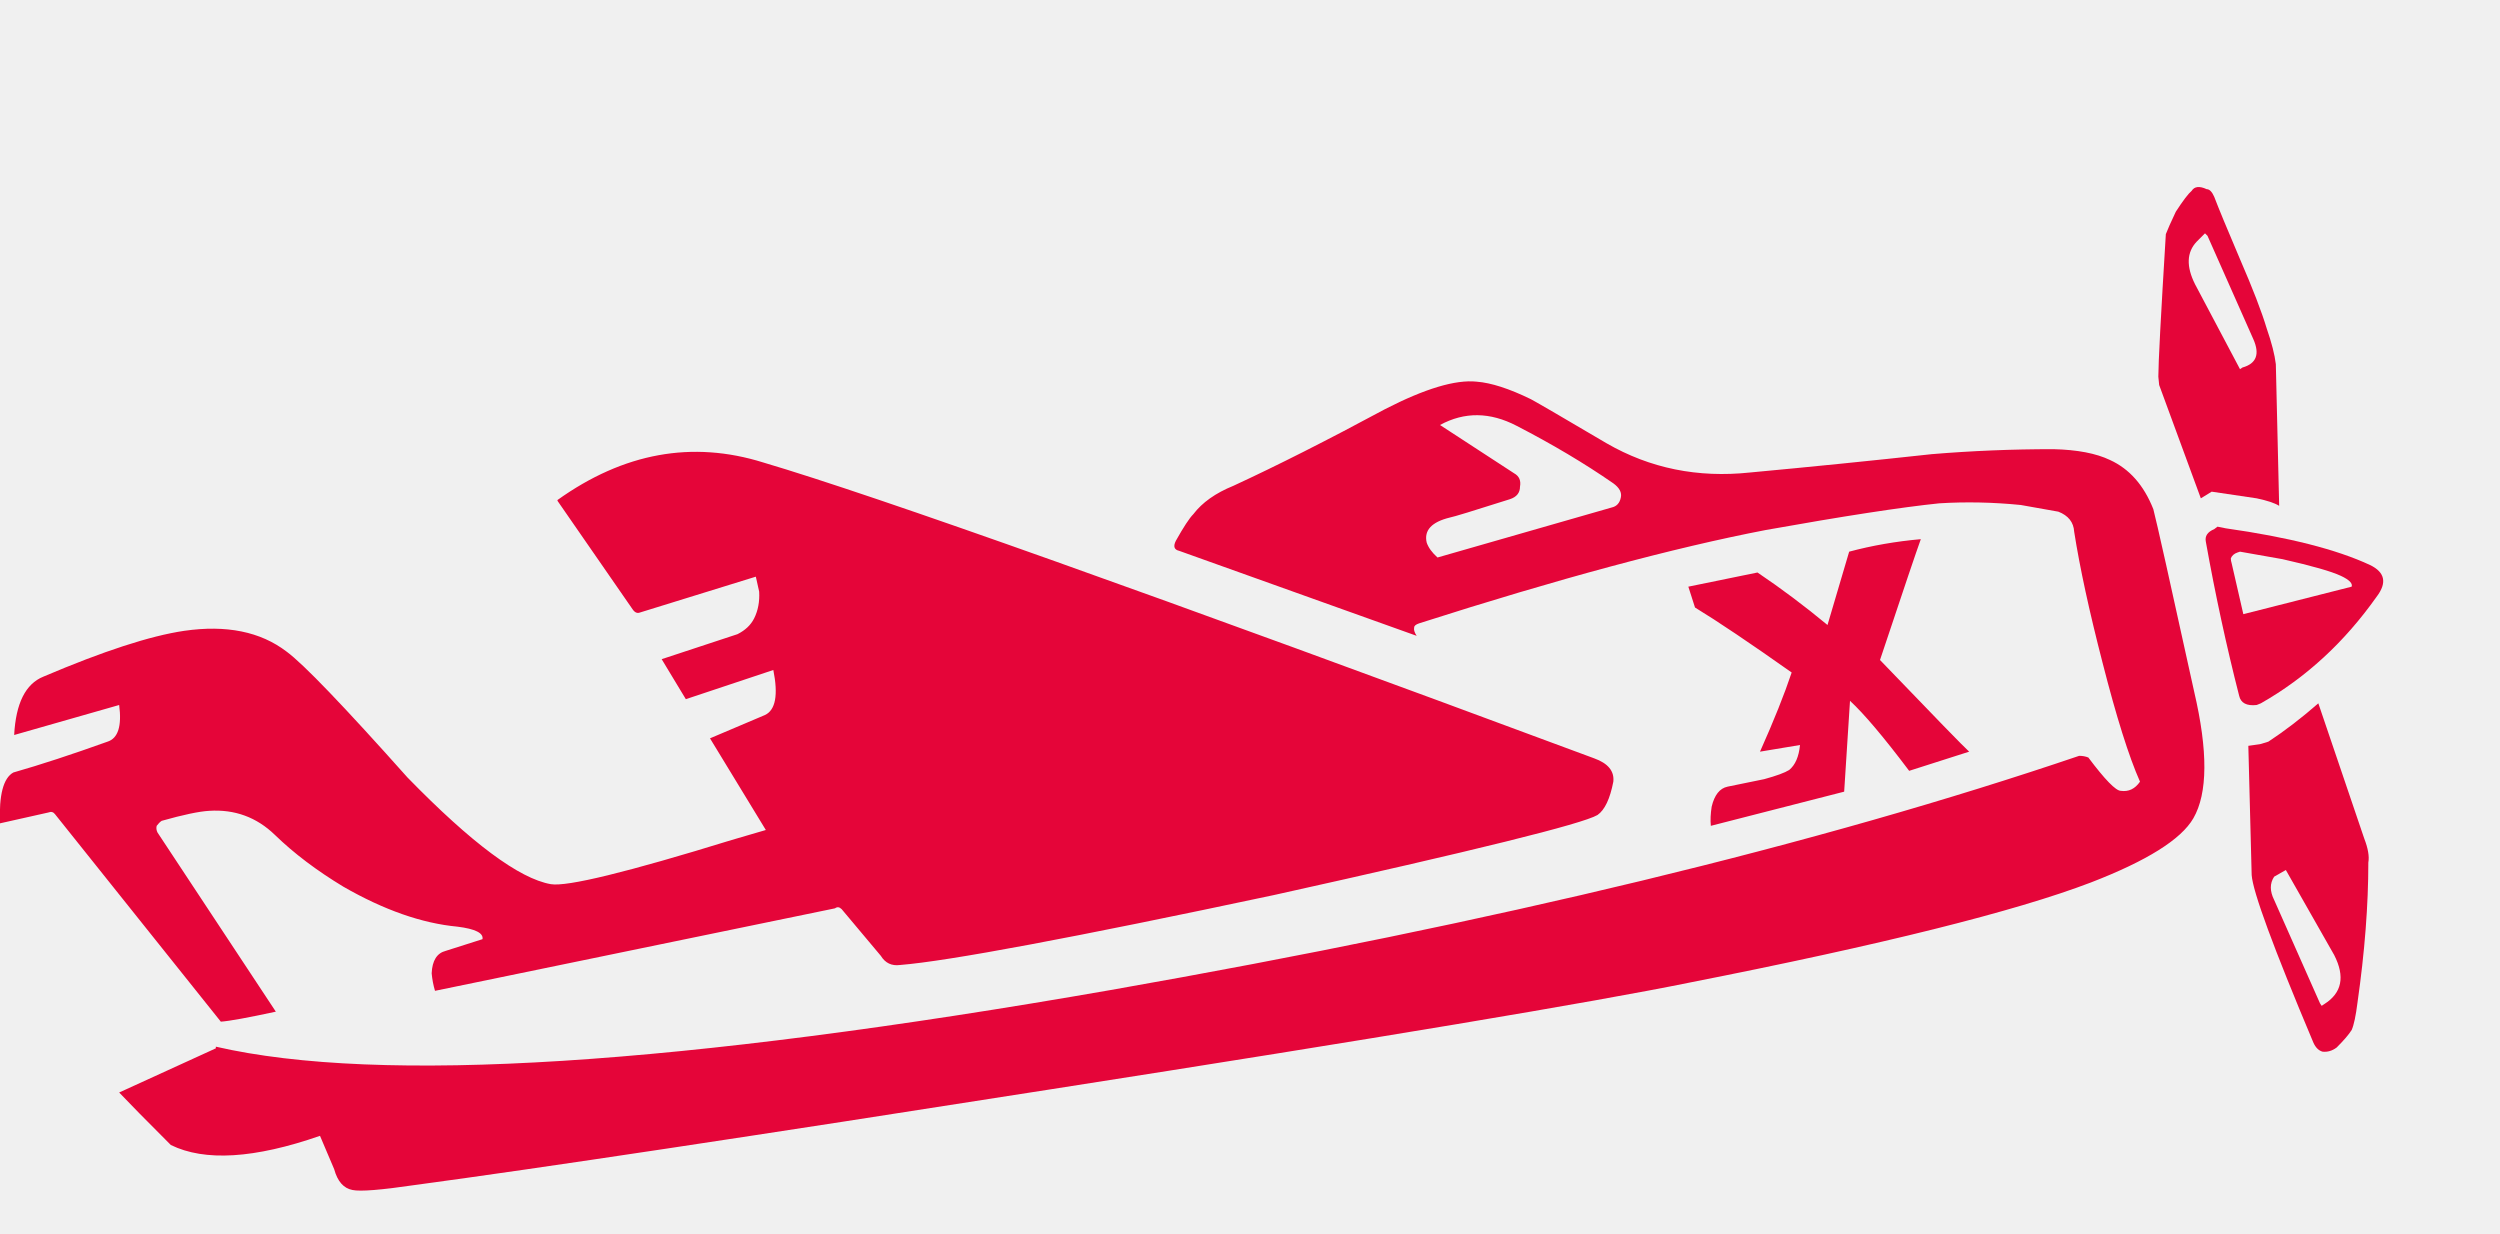
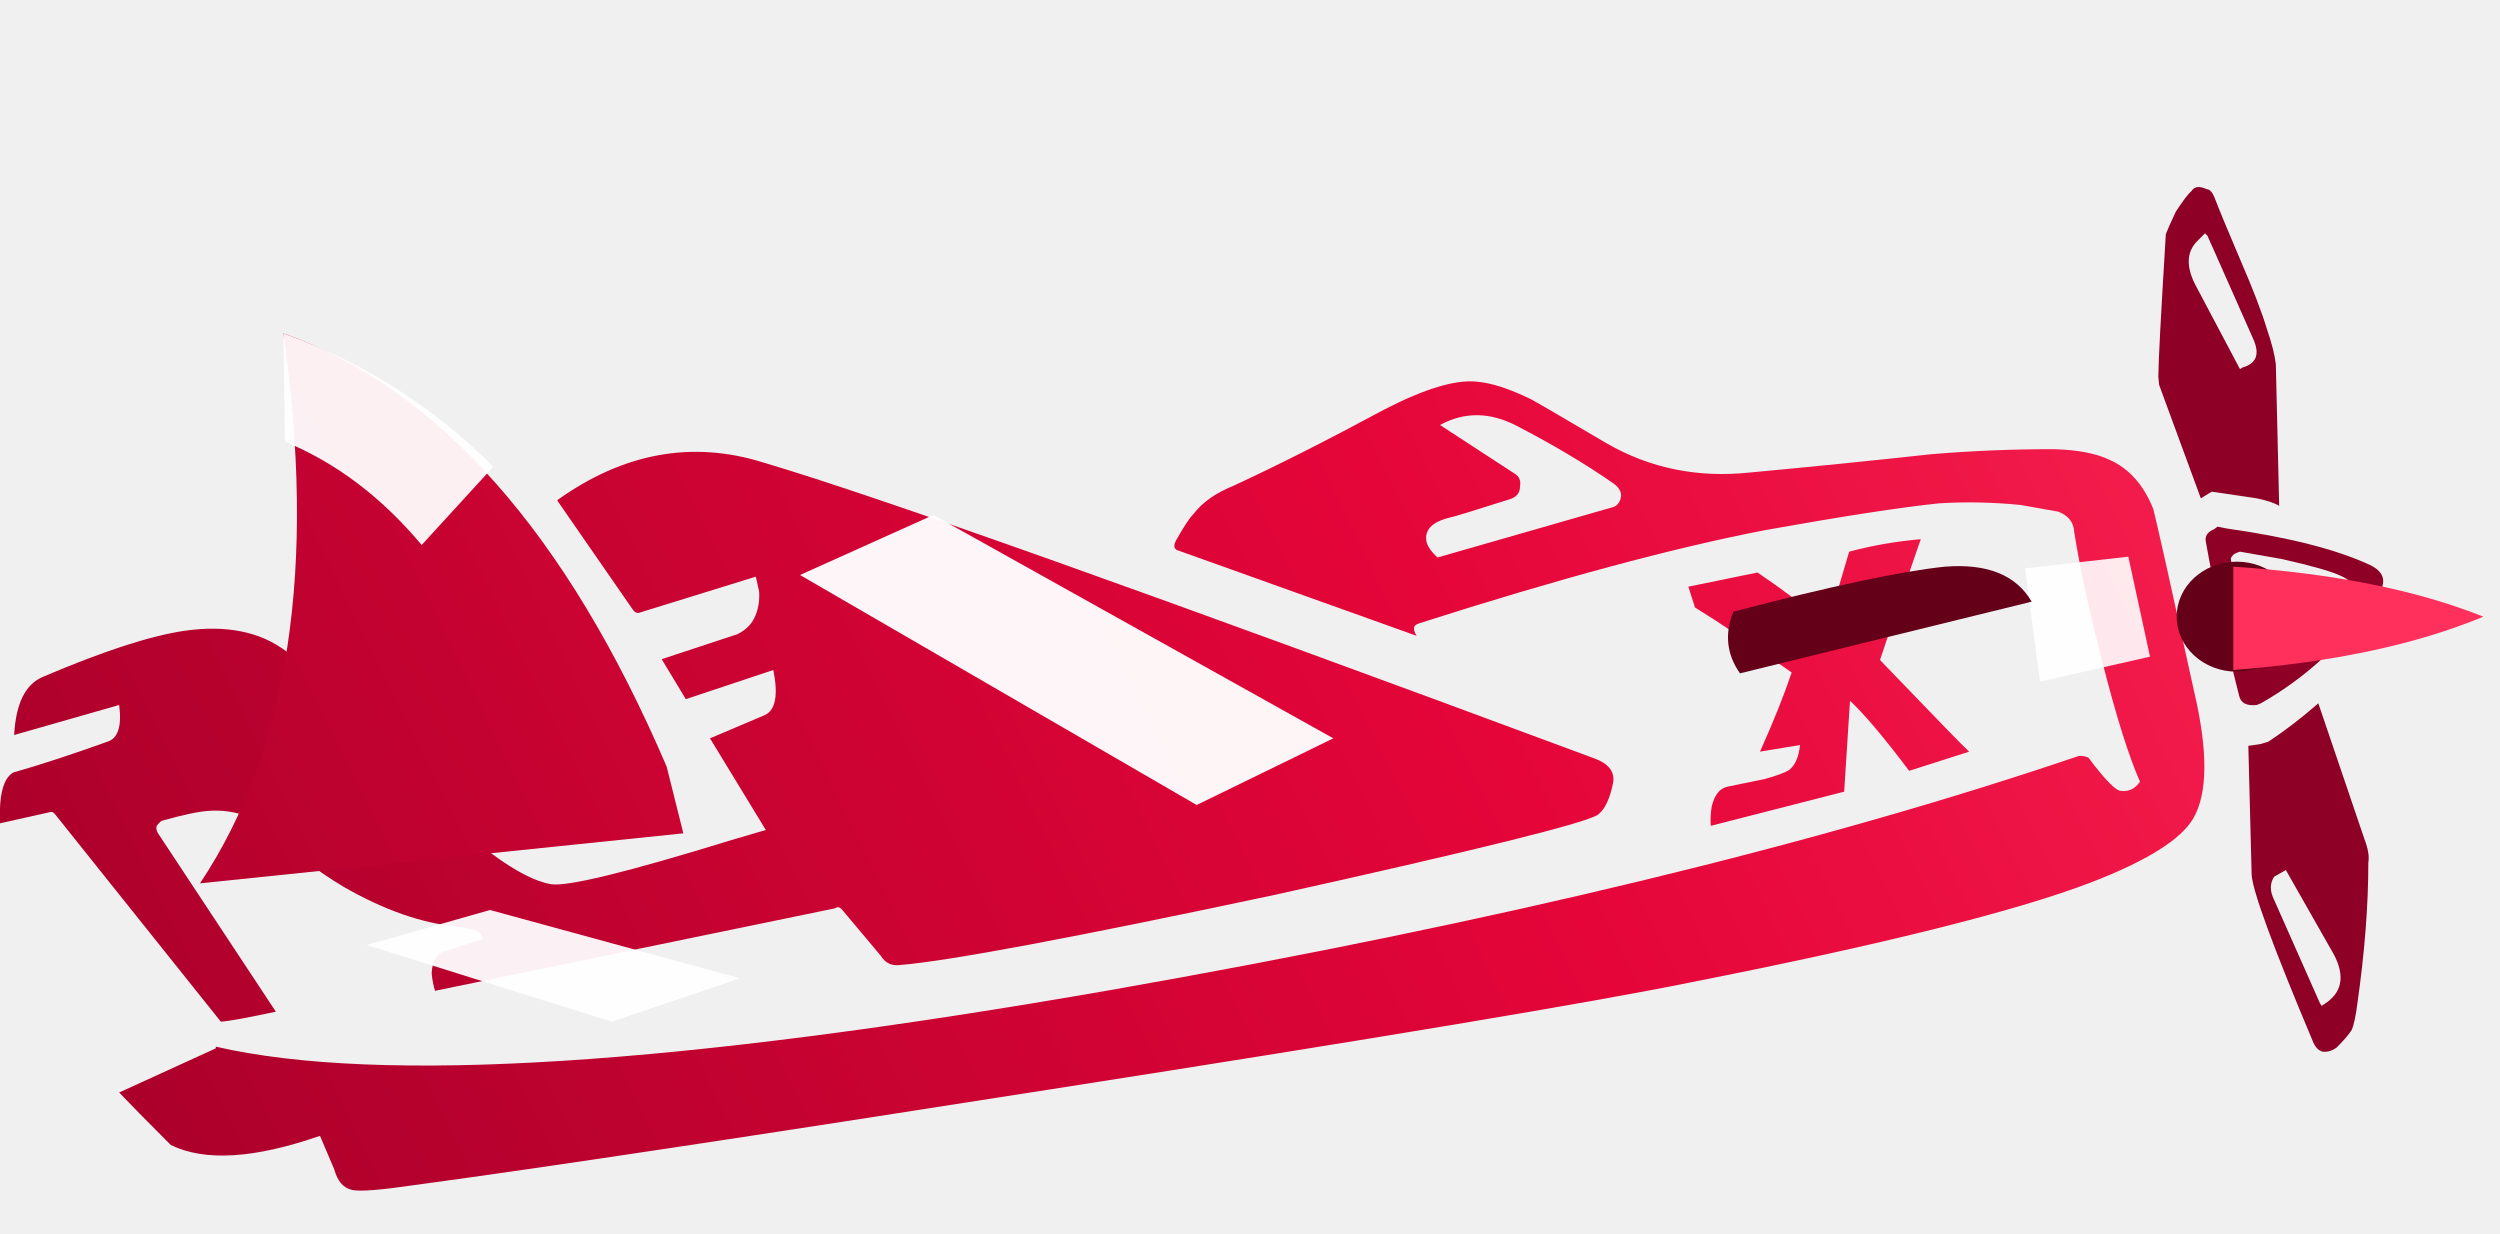
<svg xmlns="http://www.w3.org/2000/svg" xmlns:xlink="http://www.w3.org/1999/xlink" preserveAspectRatio="none" width="150" height="74">
  <defs>
-     <path fill="#E50539" d="M142.6 24.6q.95-1.25-.4-1.9-3-1.4-8.65-2.2l-.5-.1-.2.15q-.6.25-.5.75.85 4.75 2 9.25.15.65 1.05.55l.25-.1q4.05-2.3 6.95-6.4m-8.35-2.65.15-.05 2.55.45q2.65.6 3.5 1 .75.35.65.65l-6.5 1.65-.7-3.05q-.05-.15-.05-.3.1-.25.4-.35M139.1 31q-1.55 1.35-3 2.3l-.5.15-.7.1.2 7.75q.1 1.5 3.7 10.05.2.45.55.55.45.05.85-.25.65-.65.9-1.05.2-.45.35-1.65.65-4.55.65-8.4.1-.55-.25-1.45L139.1 31m-2.65 11.8q-.4-.8 0-1.4l.7-.4 2.9 5.1q1 1.95-.6 2.95l-.15.1-.1-.15-2.75-6.2M132.85.6q-.2-.45-.45-.45-.65-.3-.9.1-.3.25-.95 1.25-.45.95-.6 1.35-.45 7.35-.45 8.55l.05.5 2.5 6.8.65-.4 2.7.4q.95.2 1.35.45l-.2-8.5q-.1-.85-.55-2.15-.45-1.5-1.6-4.15-1.15-2.7-1.55-3.75m-1.05 2.7.5-.5.15.15 2.75 6.2q.6 1.35-.65 1.7l-.15.1-2.7-5.1q-.8-1.6.1-2.55Z" id="a" />
-     <path fill="#E50539" d="M90.75-2.25q-2.25.2-4.3.75l-1.3 4.4q-2.05-1.7-4.2-3.15L76.8.6l.4 1.25q2.05 1.25 5.8 3.9-.65 1.95-1.9 4.75l2.4-.4q-.1 1.05-.65 1.5-.4.25-1.5.55l-2.2.45q-.7.15-.95 1.2-.1.65-.05 1.15l8-2.05.35-5.45q1.25 1.15 3.55 4.2l3.6-1.15q-.45-.4-5.35-5.5 2.1-6.3 2.45-7.25m-32.15-7.8q-5.2 2.8-9.1 4.6-1.6.65-2.4 1.7-.35.35-1.05 1.6-.25.5.2.6l14.25 5.1q-.2-.3-.15-.5 0-.15.3-.25 12.5-4 20.8-5.6 7-1.25 10.4-1.6 2.4-.15 4.9.1l2.25.4q.9.35.95 1.2.5 3.2 1.7 7.85 1.25 4.9 2.25 7.15-.45.65-1.15.55-.45 0-1.95-2-.25-.1-.55-.1-23.4 7.95-58.1 14.05-38.95 6.8-53.7 3.4v.1l-5.8 2.65q.85.9 3.1 3.15 3.05 1.5 8.95-.55l.85 2q.3 1.1 1.1 1.25.7.15 3.75-.3 11.15-1.5 38.2-5.75 29.45-4.6 38.3-6.4 17.25-3.4 24.05-6 5.05-1.95 6.15-3.85 1.3-2.25.05-7.6Q105-2.9 104.7-4.05q-.85-2.15-2.6-2.95-1.25-.6-3.4-.65-3.7 0-7.3.3-5.5.6-10.9 1.1-4.7.5-8.6-1.75-3.9-2.3-4.55-2.65-1.95-.95-3.25-1.05-1.9-.2-5.5 1.65m2.5 8q-.25-1.1 1.4-1.5.3-.05 3.6-1.1.6-.2.6-.75.1-.55-.35-.8L61.9-9.1q2.2-1.2 4.6.05 3.2 1.65 5.8 3.45.55.4.45.85-.1.5-.55.6l-10.45 3q-.5-.45-.65-.9m-39.8-4.8q-6.4-2-12.35 2.25v.05l4.5 6.5q.2.3.45.2L20.85 0l.2.9q.05.9-.3 1.6-.3.6-1 .95l-4.55 1.5 1.45 2.4L21.9 5.6q.45 2.25-.5 2.7l-3.3 1.4 3.35 5.5-2.05.6Q10 18.7 8.55 18.45q-2.85-.5-8.6-6.4Q-5.8 5.6-7.3 4.5q-2.35-1.8-6.15-1.25Q-16.5 3.7-21.9 6q-1.6.65-1.75 3.5l6.3-1.8q.25 1.9-.7 2.2-3.2 1.15-5.65 1.85-.9.5-.8 3.05l2.9-.65q.25-.1.4.1l9.95 12.45q.75-.05 3.3-.6l-7.1-10.75q-.1-.2-.05-.4.15-.2.3-.3 1.95-.55 2.85-.6 2.3-.15 3.95 1.45 1.7 1.65 4.1 3.1 3.65 2.1 6.85 2.4 1.6.2 1.5.75l-2.2.7q-.8.2-.85 1.35.05.55.2 1.05l24-4.95q.2-.15.4.05l2.35 2.8q.4.65 1.15.55 4.35-.35 22.45-4.2 18.05-4 19.4-4.8.65-.45.95-2 .1-.95-1.15-1.4Q31.45-3.85 21.3-6.85Z" id="b" />
+     <linearGradient id="arkjetPaint" x1="0" y1="74" x2="150" y2="0" gradientUnits="userSpaceOnUse">
+       <stop stop-color="#A9002A" />
+       <stop offset=".52" stop-color="#E50539" />
+       <stop offset="1" stop-color="#FF315C" />
+     </linearGradient>
+     <path fill="#8E0025" d="M142.6 24.6q.95-1.25-.4-1.9-3-1.4-8.65-2.2l-.5-.1-.2.15q-.6.25-.5.75.85 4.75 2 9.25.15.65 1.05.55l.25-.1q4.05-2.3 6.95-6.4m-8.35-2.65.15-.05 2.55.45q2.65.6 3.5 1 .75.35.65.65l-6.5 1.65-.7-3.05q-.05-.15-.05-.3.1-.25.4-.35M139.1 31q-1.55 1.35-3 2.3l-.5.15-.7.1.2 7.75q.1 1.5 3.7 10.05.2.45.55.55.45.05.85-.25.65-.65.9-1.05.2-.45.35-1.65.65-4.55.65-8.4.1-.55-.25-1.45L139.1 31m-2.65 11.8q-.4-.8 0-1.4l.7-.4 2.9 5.1q1 1.95-.6 2.95l-.15.1-.1-.15-2.75-6.2M132.85.6q-.2-.45-.45-.45-.65-.3-.9.1-.3.25-.95 1.25-.45.95-.6 1.35-.45 7.35-.45 8.55l.05.5 2.5 6.8.65-.4 2.7.4q.95.2 1.35.45l-.2-8.5q-.1-.85-.55-2.15-.45-1.5-1.6-4.15-1.15-2.7-1.55-3.75m-1.05 2.7.5-.5.15.15 2.75 6.2q.6 1.35-.65 1.7l-.15.1-2.7-5.1q-.8-1.6.1-2.55Z" id="a" />
+     <path fill="url(#arkjetPaint)" d="M90.75-2.25q-2.25.2-4.3.75l-1.3 4.4q-2.05-1.7-4.2-3.15L76.8.6l.4 1.25q2.05 1.25 5.8 3.9-.65 1.95-1.9 4.75l2.4-.4q-.1 1.05-.65 1.5-.4.25-1.5.55l-2.2.45q-.7.15-.95 1.2-.1.65-.05 1.15l8-2.05.35-5.45q1.25 1.15 3.55 4.2l3.6-1.15q-.45-.4-5.35-5.5 2.1-6.3 2.45-7.25m-32.15-7.8q-5.2 2.8-9.1 4.6-1.6.65-2.4 1.7-.35.35-1.05 1.6-.25.5.2.6l14.25 5.1q-.2-.3-.15-.5 0-.15.3-.25 12.5-4 20.8-5.6 7-1.25 10.4-1.6 2.4-.15 4.9.1l2.25.4q.9.35.95 1.2.5 3.2 1.7 7.85 1.25 4.9 2.25 7.15-.45.65-1.15.55-.45 0-1.95-2-.25-.1-.55-.1-23.4 7.95-58.1 14.05-38.95 6.8-53.7 3.4v.1l-5.8 2.65q.85.9 3.1 3.15 3.05 1.5 8.95-.55l.85 2q.3 1.1 1.1 1.25.7.15 3.75-.3 11.15-1.5 38.2-5.75 29.45-4.6 38.3-6.4 17.25-3.4 24.05-6 5.05-1.95 6.15-3.85 1.3-2.25.05-7.6Q105-2.9 104.7-4.05q-.85-2.15-2.6-2.95-1.25-.6-3.4-.65-3.7 0-7.3.3-5.5.6-10.9 1.1-4.7.5-8.6-1.75-3.9-2.3-4.55-2.65-1.95-.95-3.25-1.05-1.9-.2-5.5 1.65m2.5 8q-.25-1.1 1.4-1.5.3-.05 3.6-1.1.6-.2.6-.75.1-.55-.35-.8L61.9-9.1q2.2-1.2 4.6.05 3.2 1.65 5.8 3.45.55.4.45.85-.1.5-.55.6l-10.45 3q-.5-.45-.65-.9m-39.8-4.8q-6.4-2-12.35 2.25v.05l4.5 6.5q.2.3.45.2L20.85 0l.2.9q.05.9-.3 1.6-.3.6-1 .95l-4.55 1.5 1.45 2.4L21.9 5.6q.45 2.25-.5 2.7l-3.3 1.4 3.35 5.5-2.05.6Q10 18.7 8.55 18.45q-2.85-.5-8.6-6.4Q-5.8 5.6-7.3 4.5q-2.35-1.8-6.15-1.25Q-16.5 3.7-21.9 6q-1.6.65-1.75 3.5l6.3-1.8q.25 1.9-.7 2.2-3.2 1.15-5.65 1.85-.9.5-.8 3.05l2.9-.65q.25-.1.4.1l9.95 12.45q.75-.05 3.3-.6l-7.1-10.75q-.1-.2-.05-.4.15-.2.3-.3 1.95-.55 2.85-.6 2.3-.15 3.95 1.45 1.7 1.65 4.1 3.1 3.65 2.1 6.85 2.4 1.6.2 1.5.75l-2.2.7q-.8.2-.85 1.35.05.55.2 1.05l24-4.95q.2-.15.4.05l2.35 2.8q.4.65 1.15.55 4.35-.35 22.45-4.2 18.05-4 19.4-4.8.65-.45.95-2 .1-.95-1.15-1.4Q31.45-3.85 21.3-6.85Z" id="b" />
  </defs>
  <use xlink:href="#a" transform="translate(0 11.2)" />
  <use xlink:href="#b" transform="translate(24.5 34.6)" />
+   <ellipse cx="134.2" cy="37" rx="3.6" ry="3.3" fill="#650019" />
+   <path fill="#FF315C" d="M134 34q9 .6 15 3-6 2.5-15 3.2Z" />
+   <path fill="url(#arkjetPaint)" d="M12 53q8-12 5-33 14 5 23 26l1 4Z" />
+   <path fill="#fff" opacity=".94" d="M17 20q7.2 2.6 12.6 8l-4.3 4.7q-3.6-4.3-8.2-6.2Z" />
+   <path fill="#fff" opacity=".96" d="m48 34.5 8-3.6 24 13.4-8.2 4Z" />
+   <path fill="#fff" opacity=".94" d="m22 56.7 7.4-2.1 15 4.1-7.7 2.6Z" />
+   <path fill="#fff" opacity=".9" d="m121.5 34.1 6.2-.7 1.3 6-6.6 1.5Z" />
+   <path fill="#650019" d="M104 36.7q8.8-2.3 12.7-2.7 3.8-.3 5.2 2.1l-17.5 4.3q-1.2-1.7-.4-3.7Z" />
</svg>
